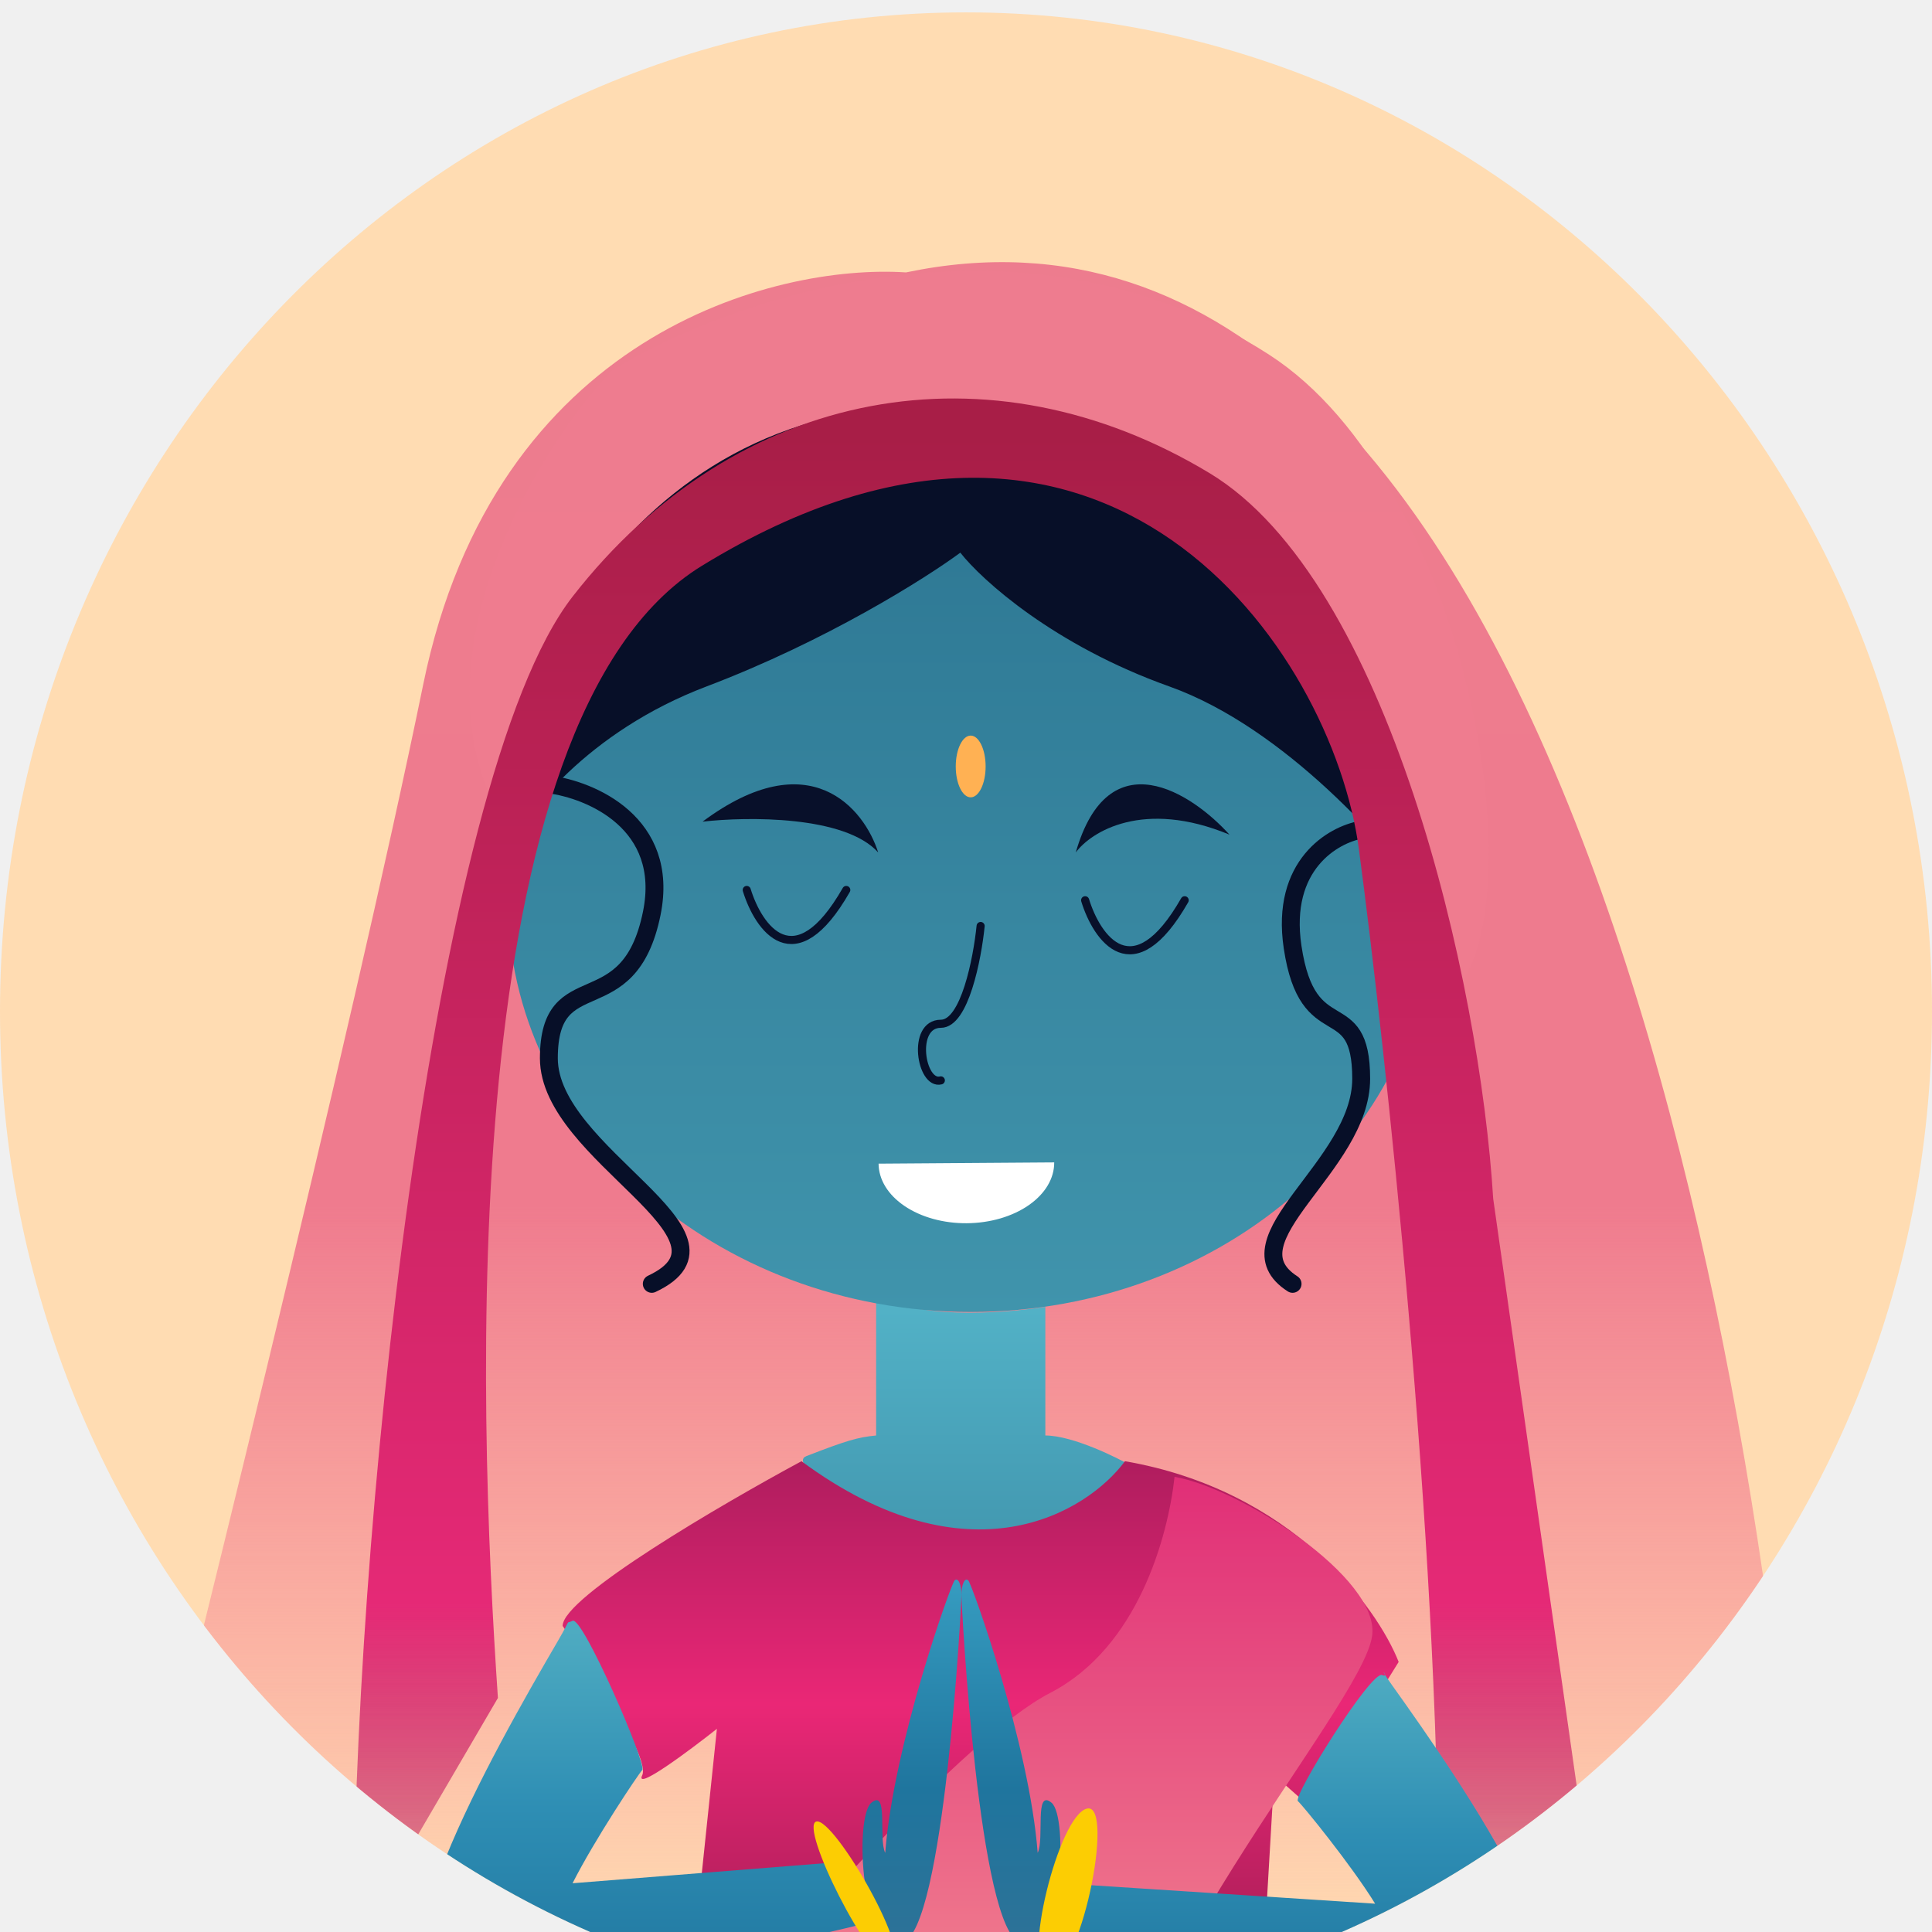
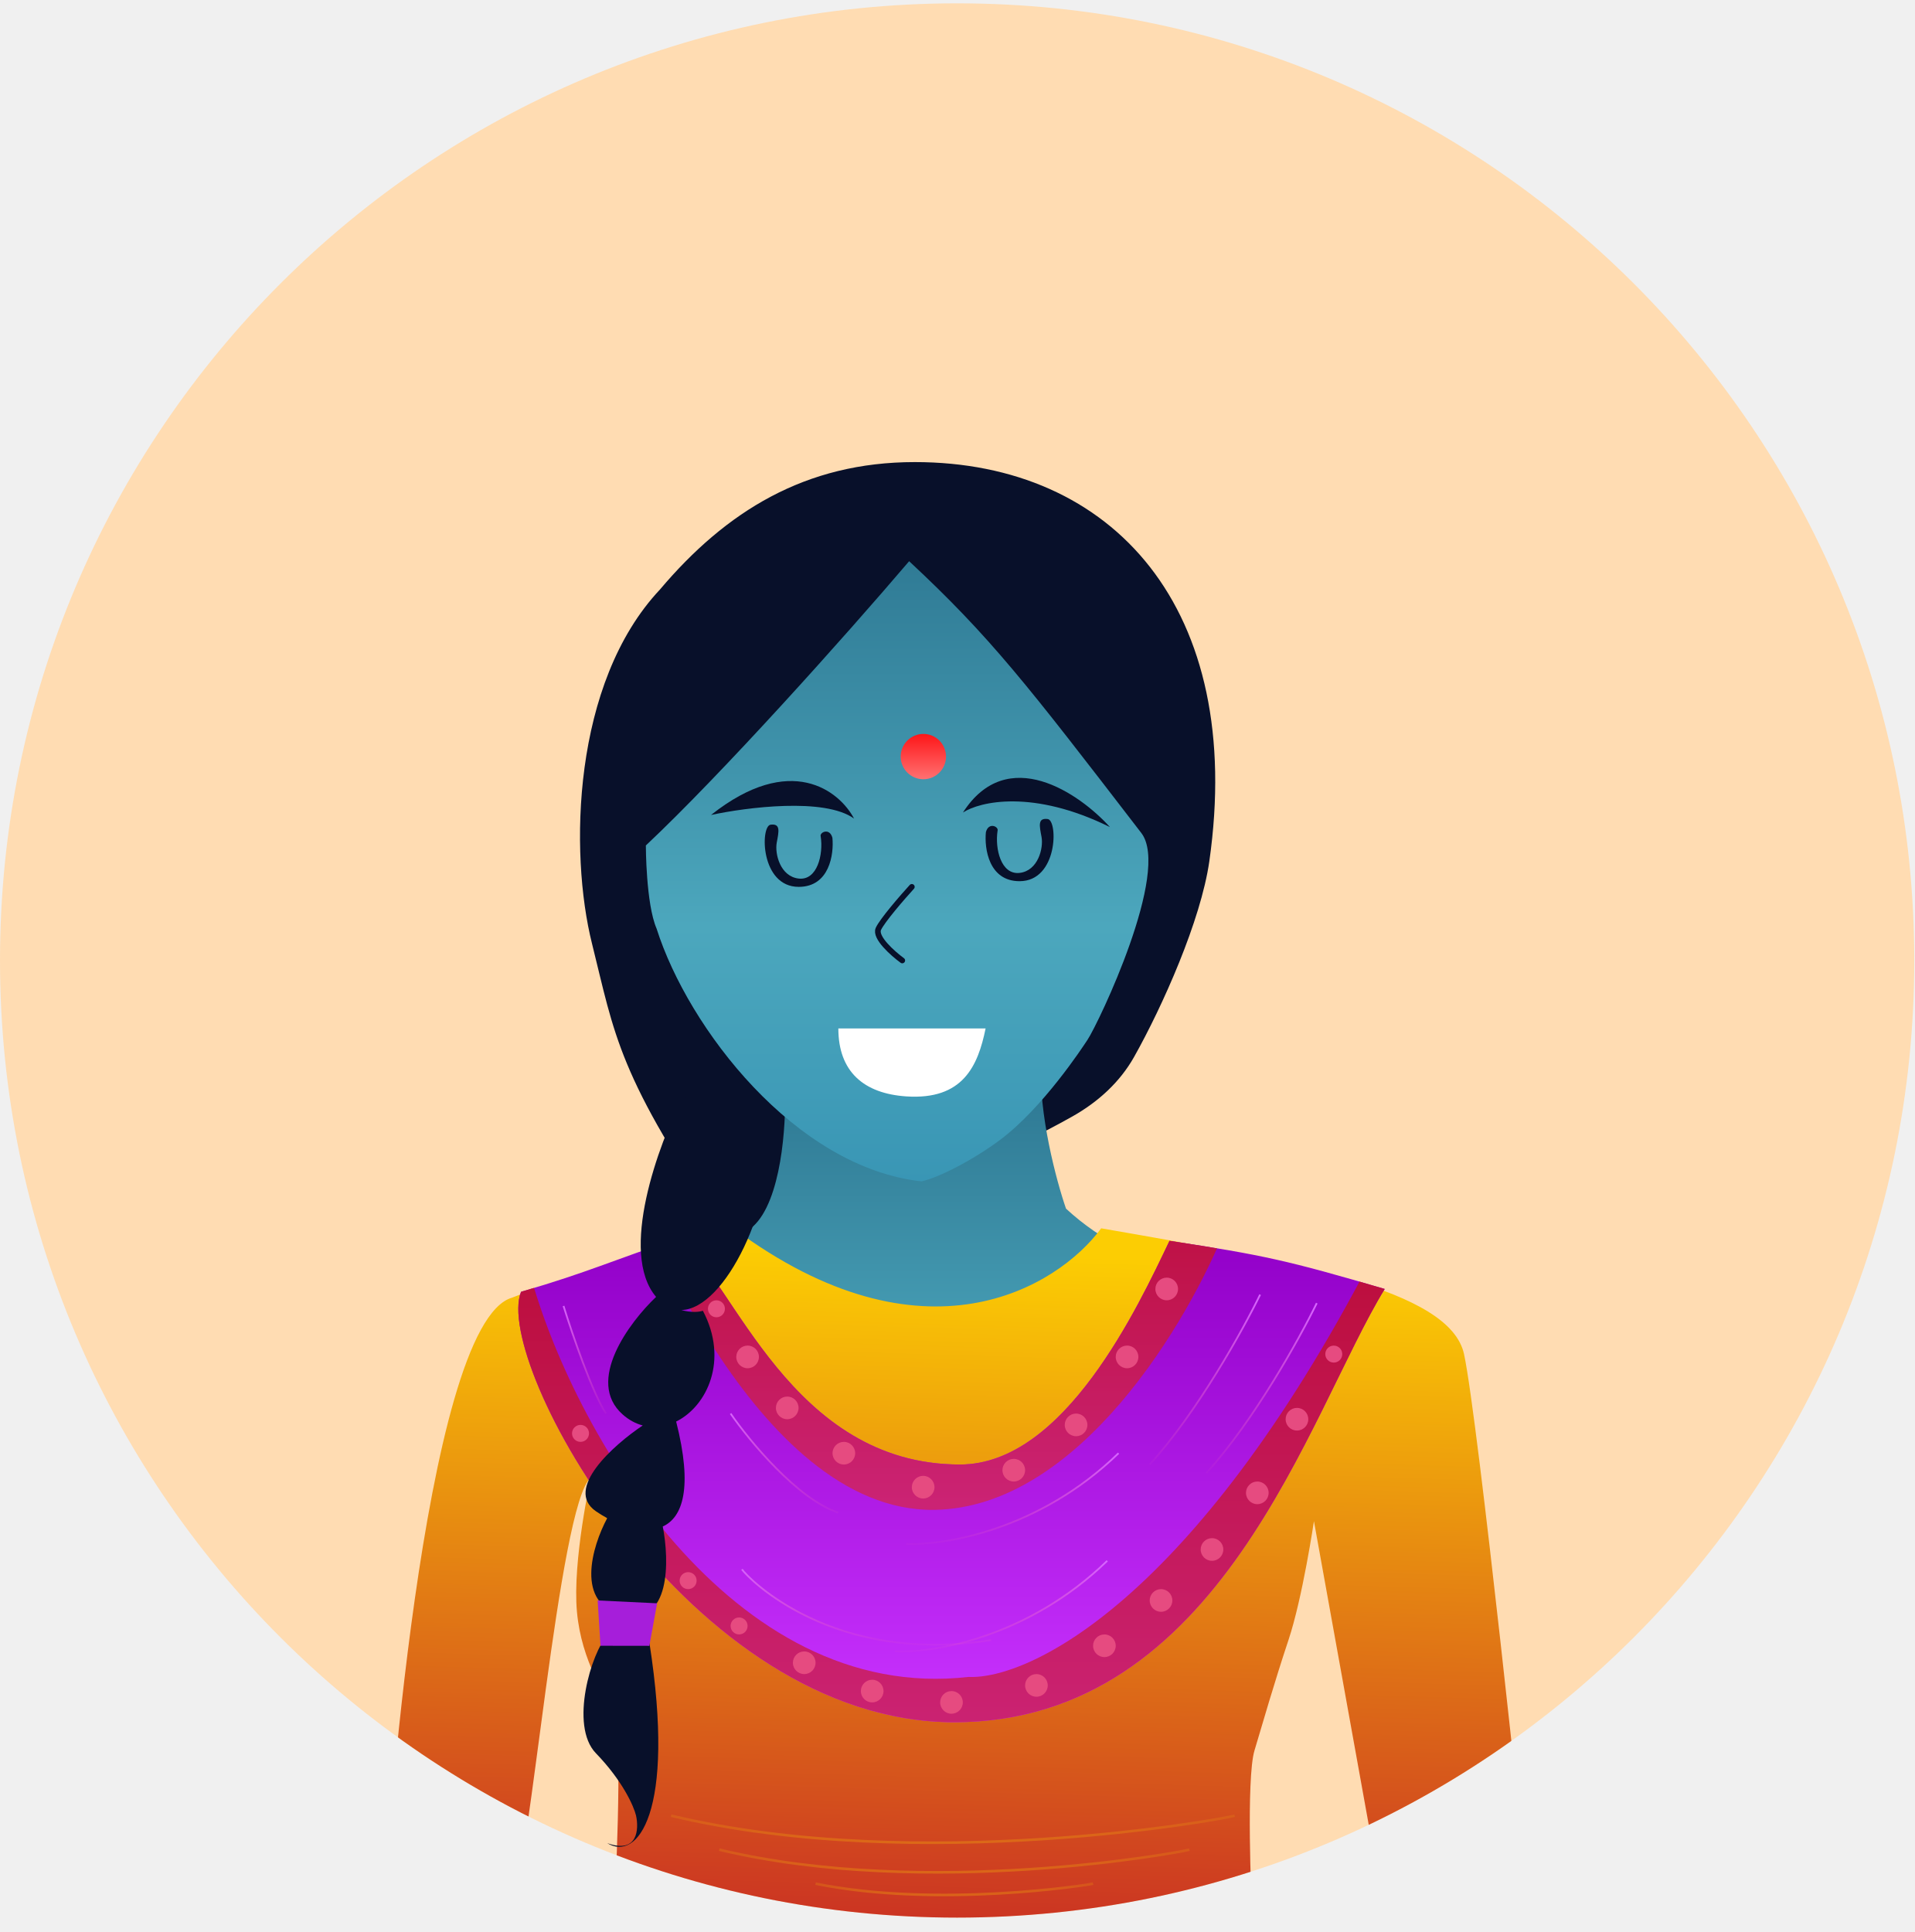
- <svg xmlns="http://www.w3.org/2000/svg" width="108" height="108" viewBox="0 0 108 108" fill="none">
-   <ellipse cx="54" cy="56.537" rx="54" ry="55.845" fill="#FFDCB2" />
-   <mask id="mask0_145_595" style="mask-type:alpha" maskUnits="userSpaceOnUse" x="0" y="0" width="108" height="113">
-     <ellipse cx="54" cy="56.537" rx="54" ry="55.845" fill="#D9D9D9" />
+ <svg xmlns="http://www.w3.org/2000/svg" width="108" height="109" viewBox="0 0 108 109" fill="none">
+   <circle cx="54" cy="54.188" r="54" fill="#FFDCB2" />
+   <mask id="mask0_278_2461" style="mask-type:alpha" maskUnits="userSpaceOnUse" x="0" y="0" width="108" height="109">
+     <circle cx="54" cy="54.188" r="54" fill="#D9D9D9" />
  </mask>
-   <g mask="url(#mask0_145_595)">
-     <path d="M23.662 38.243C27.668 18.68 43.32 14.748 50.646 15.228C86.921 7.633 99.327 77.272 100.996 113.041L6.136 111.89C10.309 95.492 19.656 57.805 23.662 38.243Z" fill="url(#paint0_linear_145_595)" />
-     <path d="M48.976 80.245V72.189C50.757 73.8 56.024 73.436 58.435 73.052V80.245C59.992 80.245 62.556 81.538 63.205 81.921C59.866 91.127 42.856 82.258 45.082 81.395C47.307 80.532 47.956 80.341 48.976 80.245Z" fill="url(#paint1_linear_145_595)" />
-     <ellipse cx="54.262" cy="50.325" rx="25.871" ry="23.015" fill="url(#paint2_linear_145_595)" />
-     <path d="M39.495 38.373C32.819 40.905 29.295 45.566 28.368 47.58C24.585 37.223 27.811 28.592 33.097 23.126C38.383 17.66 55.518 12.654 69.539 20.249C83.559 27.844 82.242 43.552 79.832 50.456C77.699 47.388 71.82 40.675 65.366 38.373C58.912 36.072 54.888 32.428 53.682 30.894C51.735 32.332 46.172 35.842 39.495 38.373Z" fill="#070F28" />
-     <path d="M30.682 43.845C33.026 44.145 37.458 46.007 36.435 51.051C35.156 57.356 30.682 53.753 30.682 59.158C30.682 64.562 42.188 69.066 36.435 71.768" stroke="#070F28" stroke-linecap="round" />
-     <path d="M76.091 46.384C74.528 46.657 71.574 48.349 72.256 52.934C73.108 58.666 76.091 55.391 76.091 60.304C76.091 65.217 68.42 69.311 72.256 71.768" stroke="#070F28" stroke-linecap="round" />
-     <path d="M57.878 23.284C37.627 19.372 29.225 36.038 27.556 44.861C23.328 35.885 30.431 24.627 34.233 20.695C40.909 16.572 57.344 11.036 70.953 19.832C82.08 27.024 85.975 50.614 81.245 55.505C78.797 38.014 63.905 24.531 57.878 23.284Z" fill="url(#paint3_linear_145_595)" />
-     <path d="M39.24 31.626C25.29 40.175 26.722 78.615 27.834 94.917L19.767 108.726C19.675 86.958 24.052 43.573 32.007 33.352C41.187 21.558 55.37 19.059 67.615 26.448C77.629 32.49 82.729 54.833 83.471 67.011L89.035 106.137H80.411C80.411 85.883 77.444 58.573 75.96 47.449C74.476 36.325 61.773 17.817 39.24 31.626Z" fill="url(#paint4_linear_145_595)" />
-     <path d="M39.273 45.931C41.775 45.644 47.243 45.587 49.091 47.653C48.321 45.214 45.279 41.454 39.273 45.931Z" fill="#08102A" />
-     <path d="M60.136 47.653C60.996 46.49 63.916 44.662 68.727 46.656C66.627 44.329 61.969 41.272 60.136 47.653Z" fill="#08102A" />
-     <path d="M54.818 51.764C54.633 53.586 53.928 57.23 52.593 57.23C50.924 57.23 51.48 60.682 52.593 60.395" stroke="#070F28" stroke-width="0.453" stroke-linecap="round" />
-     <path d="M60.66 50.325C61.309 52.435 63.331 55.389 66.224 50.325" stroke="#08102A" stroke-width="0.453" stroke-linecap="round" />
-     <path d="M41.743 49.75C42.392 51.86 44.414 54.813 47.307 49.75" stroke="#08102A" stroke-width="0.453" stroke-linecap="round" />
-     <ellipse cx="54.262" cy="42.846" rx="0.835" ry="1.726" fill="#FFB153" />
-     <path d="M31.451 90.889C31.451 89.278 40.353 84.081 44.804 81.683C54.151 88.588 60.753 84.56 62.886 81.683C72.232 83.294 76.98 89.834 78.186 92.903L73.178 100.958L71.231 99.232L70.675 108.726L38.962 107.287L40.075 96.643C38.498 97.889 35.457 100.153 35.902 99.232C36.347 98.311 33.12 93.287 31.451 90.889Z" fill="url(#paint5_linear_145_595)" />
-     <path d="M58.713 94.63C53.817 97.162 43.876 108.535 39.518 113.906C42.856 114.366 55.745 119.851 61.773 122.536C61.494 111.604 76.148 95.468 76.704 91.441C77.15 88.219 69.341 83.191 65.659 82.556C65.288 85.912 63.609 92.099 58.713 94.63Z" fill="url(#paint6_linear_145_595)" />
-     <path d="M25.609 111.316C19.823 111.546 27.649 97.795 31.173 91.754C32.012 90.315 31.562 90.833 32.007 90.603C32.564 90.315 36.18 98.658 35.902 98.946C35.679 99.176 33.213 102.877 32.007 105.275L46.473 104.124L48.142 107.576C44.062 108.631 31.395 111.086 25.609 111.316Z" fill="url(#paint7_linear_145_595)" />
-     <path d="M83.961 111.889C90.373 112.098 81.7 99.643 77.796 94.172C77.602 93.901 77.488 93.729 77.423 93.624C77.422 93.533 77.254 93.351 77.423 93.624C77.423 93.666 77.386 93.689 77.262 93.637C76.645 93.376 72.247 100.425 72.555 100.686C72.802 100.894 75.535 104.246 76.871 106.418L60.84 105.375L58.991 108.502C63.512 109.457 77.549 111.681 83.961 111.889Z" fill="url(#paint8_linear_145_595)" />
-     <path d="M49.484 103.578C49.949 97.488 53.164 88.554 53.358 88.353C53.552 88.153 53.745 88.554 53.745 89.155C53.745 89.756 52.777 107.946 50.452 108.587C48.128 109.228 47.74 101.575 48.709 100.774C49.677 99.972 49.096 102.777 49.484 103.578Z" fill="url(#paint9_linear_145_595)" />
-     <path d="M58.007 103.578C57.542 97.488 54.326 88.554 54.133 88.353C53.939 88.153 53.745 88.554 53.745 89.155C53.745 89.756 54.714 107.946 57.038 108.587C59.363 109.228 59.75 101.575 58.782 100.774C57.813 99.972 58.394 102.777 58.007 103.578Z" fill="url(#paint10_linear_145_595)" />
-     <path d="M45.638 101.823C44.64 102.051 48.636 110.044 49.791 109.827C51.234 109.556 46.636 101.594 45.638 101.823Z" fill="#FCCD03" />
-     <path d="M60.77 101.1C59.174 101.447 57.084 109.967 58.544 110.306C60.369 110.729 62.365 100.753 60.77 101.1Z" fill="#FCCD03" />
+   <g mask="url(#mask0_278_2461)">
+     <path d="M68.227 48.597C67.75 51.935 65.583 56.785 63.983 59.63C63.178 61.06 61.948 62.17 60.52 62.978C52.982 67.241 45.156 68.663 41.067 69.686C34.836 60.739 34.677 58.342 33.398 53.23C32.12 48.117 32.28 38.532 37.233 33.26C40.954 28.86 45.426 26.07 51.612 26.07C62.817 26.07 70.26 34.363 68.227 48.597Z" fill="#08102A" />
+     <path d="M42.48 69.198C44.086 67.745 44.354 63.481 44.287 61.531L52.516 63.75L58.738 59.917C58.577 62.822 59.607 66.642 60.142 68.189C64.157 71.902 69.308 72.292 71.382 72.023L69.375 80.901L63.554 89.173L51.512 91.191L42.882 89.577L37.061 80.901L36.459 73.234C37.797 72.494 40.875 70.651 42.48 69.198Z" fill="url(#paint0_linear_278_2461)" />
+     <path d="M56.428 64.306C54.889 65.457 52.928 66.455 51.986 66.65C44.878 65.869 38.831 58.023 37.043 52.389C36.438 50.993 36.438 47.7 36.438 47.7C40.748 43.644 47.617 35.975 51.292 31.662C55.882 35.936 57.964 38.641 64.217 46.77L64.393 46.999C66.06 49.167 61.994 57.692 61.357 58.662L61.35 58.672C61.075 59.092 58.835 62.505 56.428 64.306Z" fill="url(#paint1_linear_278_2461)" />
+     <path d="M40.114 45.98C42.114 45.547 46.526 44.983 48.183 46.182C47.367 44.63 44.611 42.417 40.114 45.98Z" fill="#08102A" />
+     <path d="M54.328 45.84C55.284 45.22 58.282 44.516 62.621 46.663C60.902 44.764 56.836 41.941 54.328 45.84Z" fill="#08102A" />
+     <path d="M50.904 54.188C50.365 53.793 49.34 52.883 49.556 52.408C49.772 51.934 50.904 50.628 51.444 50.035" stroke="#08102A" stroke-width="0.32" stroke-linecap="round" />
+     <path d="M55.606 58.023H47.298C47.298 60.462 48.736 61.697 51.132 61.857C54.321 62.07 55.173 60.148 55.606 58.023Z" fill="white" />
+     <circle cx="52.094" cy="42.685" r="1.278" fill="url(#paint2_linear_278_2461)" />
+     <path d="M28.901 107.07C27 107.07 25.722 107.07 21.728 106.751C21.728 105.934 23.805 74.638 28.901 73.208C33.22 71.483 38.513 70.856 41.38 69.299C52.104 77.284 59.679 72.626 62.126 69.299C72.85 71.162 81.799 72.721 82.598 76.396C83.396 80.07 86.112 106.112 86.112 106.112L77.965 107.07L74.13 85.822C74.13 85.822 73.491 90.135 72.692 92.532C71.894 94.928 71.254 97.165 70.775 98.762C70.296 100.36 70.615 107.39 70.615 107.39C70.615 107.39 61.828 108.348 52.722 108.348C43.615 108.348 34.677 107.39 34.677 107.39C34.677 107.39 35.156 98.228 34.677 96.925C34.198 95.621 32.81 93.797 32.55 90.93C32.289 88.064 33.332 83.372 33.332 83.372C31.523 84.814 29.852 105.792 28.901 107.07Z" fill="url(#paint3_linear_278_2461)" />
+     <path d="M54.16 82.626C44.631 82.626 41.379 72.242 38.343 69.845C34.509 71.123 33.231 71.762 29.396 72.881C27.799 76.875 38.825 97.165 53.84 97.165C68.889 97.165 73.811 79.751 78.124 72.721C72.692 71.123 71.254 70.804 65.982 70.005C64.225 73.68 60.071 82.626 54.16 82.626Z" fill="url(#paint4_linear_278_2461)" />
+     <mask id="mask1_278_2461" style="mask-type:alpha" maskUnits="userSpaceOnUse" x="29" y="69" width="50" height="29">
+       <path d="M54.16 82.626C44.631 82.626 41.379 72.242 38.343 69.845C34.509 71.123 33.231 71.762 29.396 72.881C27.799 76.875 38.825 97.165 53.84 97.165C68.889 97.165 73.811 79.751 78.124 72.721C72.692 71.123 71.254 70.804 65.982 70.005C64.225 73.68 60.071 82.626 54.16 82.626Z" fill="url(#paint5_linear_278_2461)" />
+     </mask>
+     <g mask="url(#mask1_278_2461)">
+       <path d="M54.639 94.609C41.219 96.142 32.272 80.709 29.876 71.762L27.799 72.082L29.077 79.271L34.03 87.898L45.213 97.484L57.994 98.603L68.538 92.691L76.527 77.514L79.402 72.561L77.326 71.123C67.356 90.295 58.047 94.768 54.639 94.609Z" fill="url(#paint6_linear_278_2461)" />
+       <path d="M52.722 85.183C42.497 85.342 35.787 67.289 35.627 66.81L48.568 78.153L56.237 80.23L62.308 73.68L64.704 68.248L69.177 69.206C67.101 74.478 60.902 85.055 52.722 85.183Z" fill="url(#paint7_linear_278_2461)" />
+     </g>
+     <path d="M57.521 49.715C55.784 49.715 55.531 47.871 55.622 46.949C55.777 46.357 56.358 46.637 56.281 46.871C56.126 47.884 56.474 49.364 57.521 49.248C58.568 49.131 58.878 47.845 58.762 47.222C58.646 46.598 58.529 46.131 59.111 46.209C59.693 46.287 59.693 49.715 57.521 49.715Z" fill="#08102A" />
+     <path d="M45.063 50.035C46.8 50.035 47.053 48.191 46.963 47.269C46.808 46.676 46.226 46.957 46.303 47.191C46.459 48.204 46.11 49.684 45.063 49.567C44.016 49.45 43.706 48.165 43.822 47.541C43.938 46.918 44.055 46.45 43.473 46.528C42.892 46.606 42.892 50.035 45.063 50.035Z" fill="#08102A" />
+     <path d="M37.015 73.169C34.903 70.673 37.141 64.588 38.524 61.857L43.427 63.417C43.741 67.964 40.918 73.863 38.439 73.91C39.001 74.064 39.439 74.024 39.655 73.95C41.118 76.723 39.902 79.333 38.147 80.201C39.103 83.965 38.507 85.614 37.392 86.122C37.769 88.046 37.845 91.737 35.129 91.113C32.419 90.491 33.412 87.227 34.252 85.662C34.23 85.643 34.227 85.636 34.247 85.646C34.027 85.527 33.817 85.398 33.62 85.262C31.81 84.014 34.626 81.515 36.261 80.422C35.869 80.319 35.485 80.117 35.129 79.801C33.017 77.929 35.506 74.6 37.015 73.169Z" fill="#08102A" />
+     <path d="M33.62 98.915C32.111 97.355 33.378 93.194 34.258 92.284L36.638 92.674C38.147 102.348 35.931 105.026 34.258 103.986C35.975 104.61 36.057 103.206 35.883 102.426C35.758 101.906 35.129 100.475 33.62 98.915Z" fill="#08102A" />
+     <path d="M33.718 90.295L37.073 90.455L36.636 92.855L33.878 92.851L33.718 90.295Z" fill="#A61EDA" />
+     <path d="M74.29 73.52C73.331 75.49 70.743 80.166 68.059 83.106" stroke="url(#paint8_linear_278_2461)" stroke-width="0.1" />
+     <path d="M71.095 73.04C70.136 75.011 67.548 79.687 64.864 82.626" stroke="url(#paint9_linear_278_2461)" stroke-width="0.1" />
+     <path d="M41.858 88.538C42.177 89.017 46.97 93.97 55.917 92.532" stroke="url(#paint10_linear_278_2461)" stroke-width="0.1" />
+     <path d="M51.124 87.1C53.254 87.206 58.633 86.333 63.106 81.987" stroke="url(#paint11_linear_278_2461)" stroke-width="0.1" />
+     <path d="M50.485 93.171C52.615 93.277 57.994 92.404 62.468 88.058" stroke="url(#paint12_linear_278_2461)" stroke-width="0.1" />
+     <path d="M41.219 79.751C42.284 81.295 44.989 84.576 47.29 85.342" stroke="url(#paint13_linear_278_2461)" stroke-width="0.1" />
+     <path d="M31.793 73.68C32.272 75.224 33.422 78.6 34.189 79.751" stroke="url(#paint14_linear_278_2461)" stroke-width="0.1" />
+     <circle cx="53.681" cy="96.046" r="0.639" fill="#E64B80" />
+     <circle cx="49.207" cy="95.407" r="0.639" fill="#E64B80" />
+     <circle cx="52.083" cy="83.904" r="0.639" fill="#E64B80" />
+     <circle cx="57.195" cy="82.946" r="0.639" fill="#E64B80" />
+     <circle cx="60.71" cy="80.39" r="0.639" fill="#E64B80" />
+     <circle cx="63.586" cy="76.555" r="0.639" fill="#E64B80" />
+     <circle cx="65.823" cy="72.721" r="0.639" fill="#E64B80" />
+     <circle cx="47.609" cy="81.987" r="0.639" fill="#E64B80" />
+     <circle cx="44.414" cy="79.431" r="0.639" fill="#E64B80" />
+     <circle cx="42.178" cy="76.555" r="0.639" fill="#E64B80" />
+     <circle cx="45.373" cy="93.81" r="0.639" fill="#E64B80" />
+     <circle cx="41.698" cy="91.733" r="0.479" fill="#E64B80" />
+     <circle cx="38.823" cy="89.177" r="0.479" fill="#E64B80" />
+     <circle cx="32.752" cy="80.869" r="0.479" fill="#E64B80" />
+     <circle cx="40.42" cy="73.839" r="0.479" fill="#E64B80" />
+     <circle cx="58.473" cy="95.088" r="0.639" fill="#E64B80" />
+     <circle cx="62.308" cy="92.851" r="0.639" fill="#E64B80" />
+     <circle cx="65.503" cy="90.295" r="0.639" fill="#E64B80" />
+     <circle cx="68.379" cy="87.419" r="0.639" fill="#E64B80" />
+     <circle cx="70.935" cy="84.224" r="0.639" fill="#E64B80" />
+     <circle cx="73.172" cy="80.07" r="0.639" fill="#E64B80" />
+     <circle cx="75.249" cy="76.396" r="0.479" fill="#E64B80" />
+     <path opacity="0.5" d="M69.657 102.437C69.177 102.597 51.923 105.792 37.864 102.437" stroke="url(#paint15_linear_278_2461)" stroke-width="0.145" />
+     <path opacity="0.5" d="M67.1 104.354C66.701 104.488 52.308 107.162 40.58 104.354" stroke="url(#paint16_linear_278_2461)" stroke-width="0.145" />
+     <path opacity="0.5" d="M61.669 106.271C61.433 106.338 52.935 107.675 46.012 106.271" stroke="url(#paint17_linear_278_2461)" stroke-width="0.145" />
  </g>
-   <path d="M49.113 65.049C49.116 65.491 49.246 65.928 49.495 66.334C49.745 66.741 50.109 67.109 50.567 67.418C51.025 67.728 51.567 67.972 52.164 68.137C52.761 68.302 53.4 68.384 54.044 68.379C54.689 68.375 55.327 68.283 55.921 68.11C56.516 67.936 57.055 67.685 57.509 67.369C57.963 67.053 58.322 66.68 58.566 66.27C58.81 65.86 58.934 65.421 58.931 64.979L54.022 65.014L49.113 65.049Z" fill="white" />
  <defs>
-     <linearGradient id="paint0_linear_145_595" x1="53.566" y1="14.654" x2="53.566" y2="113.041" gradientUnits="userSpaceOnUse">
-       <stop stop-color="#ED7C8E" />
-       <stop offset="0.536" stop-color="#EF7B8E" />
-       <stop offset="0.958" stop-color="#F97990" stop-opacity="0" />
+     <linearGradient id="paint0_linear_278_2461" x1="53.921" y1="59.917" x2="53.921" y2="91.191" gradientUnits="userSpaceOnUse">
+       <stop stop-color="#2C7590" />
+       <stop offset="0.618" stop-color="#4CA7BD" />
+       <stop offset="1" stop-color="#3996B5" />
    </linearGradient>
-     <linearGradient id="paint1_linear_145_595" x1="53.6" y1="72.189" x2="53.6" y2="85.686" gradientUnits="userSpaceOnUse">
-       <stop stop-color="#53B3C8" />
-       <stop offset="1" stop-color="#4399B1" />
+     <linearGradient id="paint1_linear_278_2461" x1="50.976" y1="28.946" x2="50.976" y2="66.65" gradientUnits="userSpaceOnUse">
+       <stop stop-color="#2C7590" />
+       <stop offset="0.618" stop-color="#4CA7BD" />
+       <stop offset="1" stop-color="#3996B5" />
    </linearGradient>
-     <linearGradient id="paint2_linear_145_595" x1="54.262" y1="27.311" x2="54.262" y2="73.34" gradientUnits="userSpaceOnUse">
-       <stop offset="0.019" stop-color="#2E7894" />
-       <stop offset="1" stop-color="#4094AC" />
+     <linearGradient id="paint2_linear_278_2461" x1="52.094" y1="40.768" x2="52.094" y2="44.443" gradientUnits="userSpaceOnUse">
+       <stop stop-color="#FE0002" />
+       <stop offset="1" stop-color="#FF8182" />
+       <stop offset="1" stop-color="#FE0002" />
    </linearGradient>
-     <linearGradient id="paint3_linear_145_595" x1="53.59" y1="16.118" x2="53.59" y2="48.888" gradientUnits="userSpaceOnUse">
-       <stop stop-color="#EE7C8F" />
-       <stop offset="0.764" stop-color="#EF7C8F" />
-       <stop offset="1" stop-color="#EF7C8F" />
+     <linearGradient id="paint3_linear_278_2461" x1="53.041" y1="70.644" x2="51.763" y2="112.183" gradientUnits="userSpaceOnUse">
+       <stop stop-color="#FCCD03" />
+       <stop offset="1" stop-color="#C62426" />
    </linearGradient>
-     <linearGradient id="paint4_linear_145_595" x1="54.4" y1="24.2" x2="54.4" y2="108.726" gradientUnits="userSpaceOnUse">
-       <stop stop-color="#A81E47" />
-       <stop offset="0.774" stop-color="#E52976" />
-       <stop offset="1" stop-color="#AD1F59" stop-opacity="0.32" />
+     <linearGradient id="paint4_linear_278_2461" x1="53.014" y1="69.845" x2="53.014" y2="96.813" gradientUnits="userSpaceOnUse">
+       <stop stop-color="#9200C8" />
+       <stop offset="1" stop-color="#C832FF" />
    </linearGradient>
-     <linearGradient id="paint5_linear_145_595" x1="54.818" y1="81.683" x2="54.818" y2="108.726" gradientUnits="userSpaceOnUse">
-       <stop stop-color="#AF1D5E" />
-       <stop offset="0.503" stop-color="#EA2776" />
-       <stop offset="1" stop-color="#AC1E58" />
+     <linearGradient id="paint5_linear_278_2461" x1="53.014" y1="69.845" x2="53.014" y2="96.813" gradientUnits="userSpaceOnUse">
+       <stop stop-color="#9200C8" />
+       <stop offset="1" stop-color="#C832FF" />
    </linearGradient>
-     <linearGradient id="paint6_linear_145_595" x1="58.166" y1="81.397" x2="58.166" y2="122.536" gradientUnits="userSpaceOnUse">
-       <stop stop-color="#E02B76" />
-       <stop offset="0.724" stop-color="#F07D8E" />
-       <stop offset="1" stop-color="#DF2C76" stop-opacity="0" />
+     <linearGradient id="paint6_linear_278_2461" x1="53.644" y1="71.123" x2="53.644" y2="98.249" gradientUnits="userSpaceOnUse">
+       <stop stop-color="#BC0E3C" />
+       <stop offset="1" stop-color="#CB2374" />
    </linearGradient>
-     <linearGradient id="paint7_linear_145_595" x1="35.841" y1="91.162" x2="35.841" y2="111.319" gradientUnits="userSpaceOnUse">
-       <stop stop-color="#4EABC1" />
-       <stop offset="0.493" stop-color="#2E8EB4" />
-       <stop offset="1" stop-color="#20769F" />
+     <linearGradient id="paint7_linear_278_2461" x1="52.43" y1="66.81" x2="52.43" y2="84.947" gradientUnits="userSpaceOnUse">
+       <stop stop-color="#BC0E3C" />
+       <stop offset="1" stop-color="#CB2374" />
    </linearGradient>
-     <linearGradient id="paint8_linear_145_595" x1="72.622" y1="93.637" x2="72.622" y2="111.892" gradientUnits="userSpaceOnUse">
-       <stop stop-color="#4EABC1" />
-       <stop offset="0.493" stop-color="#2E8EB4" />
-       <stop offset="1" stop-color="#20769F" />
+     <linearGradient id="paint8_linear_278_2461" x1="73.367" y1="73.52" x2="72.734" y2="83.939" gradientUnits="userSpaceOnUse">
+       <stop stop-color="#D766FF" />
+       <stop offset="1" stop-color="#F162AF" stop-opacity="0" />
    </linearGradient>
-     <linearGradient id="paint9_linear_145_595" x1="50.98" y1="88.301" x2="50.98" y2="108.625" gradientUnits="userSpaceOnUse">
-       <stop stop-color="#369CC0" />
-       <stop offset="0.576" stop-color="#1F759E" />
-       <stop offset="1" stop-color="#2D7297" />
+     <linearGradient id="paint9_linear_278_2461" x1="70.172" y1="73.04" x2="69.539" y2="83.46" gradientUnits="userSpaceOnUse">
+       <stop stop-color="#D766FF" />
+       <stop offset="1" stop-color="#F162AF" stop-opacity="0" />
    </linearGradient>
-     <linearGradient id="paint10_linear_145_595" x1="56.511" y1="88.301" x2="56.511" y2="108.625" gradientUnits="userSpaceOnUse">
-       <stop stop-color="#369CC0" />
-       <stop offset="0.576" stop-color="#1F759E" />
-       <stop offset="1" stop-color="#2D7297" />
+     <linearGradient id="paint10_linear_278_2461" x1="53.834" y1="88.538" x2="53.779" y2="93.179" gradientUnits="userSpaceOnUse">
+       <stop stop-color="#D766FF" />
+       <stop offset="1" stop-color="#F162AF" stop-opacity="0" />
+     </linearGradient>
+     <linearGradient id="paint11_linear_278_2461" x1="61.331" y1="81.987" x2="61.237" y2="87.572" gradientUnits="userSpaceOnUse">
+       <stop stop-color="#D766FF" />
+       <stop offset="1" stop-color="#F162AF" stop-opacity="0" />
+     </linearGradient>
+     <linearGradient id="paint12_linear_278_2461" x1="60.692" y1="88.058" x2="60.598" y2="93.643" gradientUnits="userSpaceOnUse">
+       <stop stop-color="#D766FF" />
+       <stop offset="1" stop-color="#F162AF" stop-opacity="0" />
+     </linearGradient>
+     <linearGradient id="paint13_linear_278_2461" x1="46.391" y1="79.751" x2="46.169" y2="85.843" gradientUnits="userSpaceOnUse">
+       <stop stop-color="#D766FF" />
+       <stop offset="1" stop-color="#F162AF" stop-opacity="0" />
+     </linearGradient>
+     <linearGradient id="paint14_linear_278_2461" x1="33.834" y1="73.68" x2="33.179" y2="80.237" gradientUnits="userSpaceOnUse">
+       <stop stop-color="#D766FF" />
+       <stop offset="1" stop-color="#F162AF" stop-opacity="0" />
+     </linearGradient>
+     <linearGradient id="paint15_linear_278_2461" x1="64.947" y1="102.437" x2="64.944" y2="104.103" gradientUnits="userSpaceOnUse">
+       <stop stop-color="#DD6C17" />
+       <stop offset="1" stop-color="#E88E10" />
+     </linearGradient>
+     <linearGradient id="paint16_linear_278_2461" x1="63.172" y1="104.354" x2="63.169" y2="105.749" gradientUnits="userSpaceOnUse">
+       <stop stop-color="#DD6C17" />
+       <stop offset="1" stop-color="#E88E10" />
+     </linearGradient>
+     <linearGradient id="paint17_linear_278_2461" x1="59.349" y1="106.271" x2="59.348" y2="106.969" gradientUnits="userSpaceOnUse">
+       <stop stop-color="#DD6C17" />
+       <stop offset="1" stop-color="#E88E10" />
    </linearGradient>
  </defs>
</svg>
